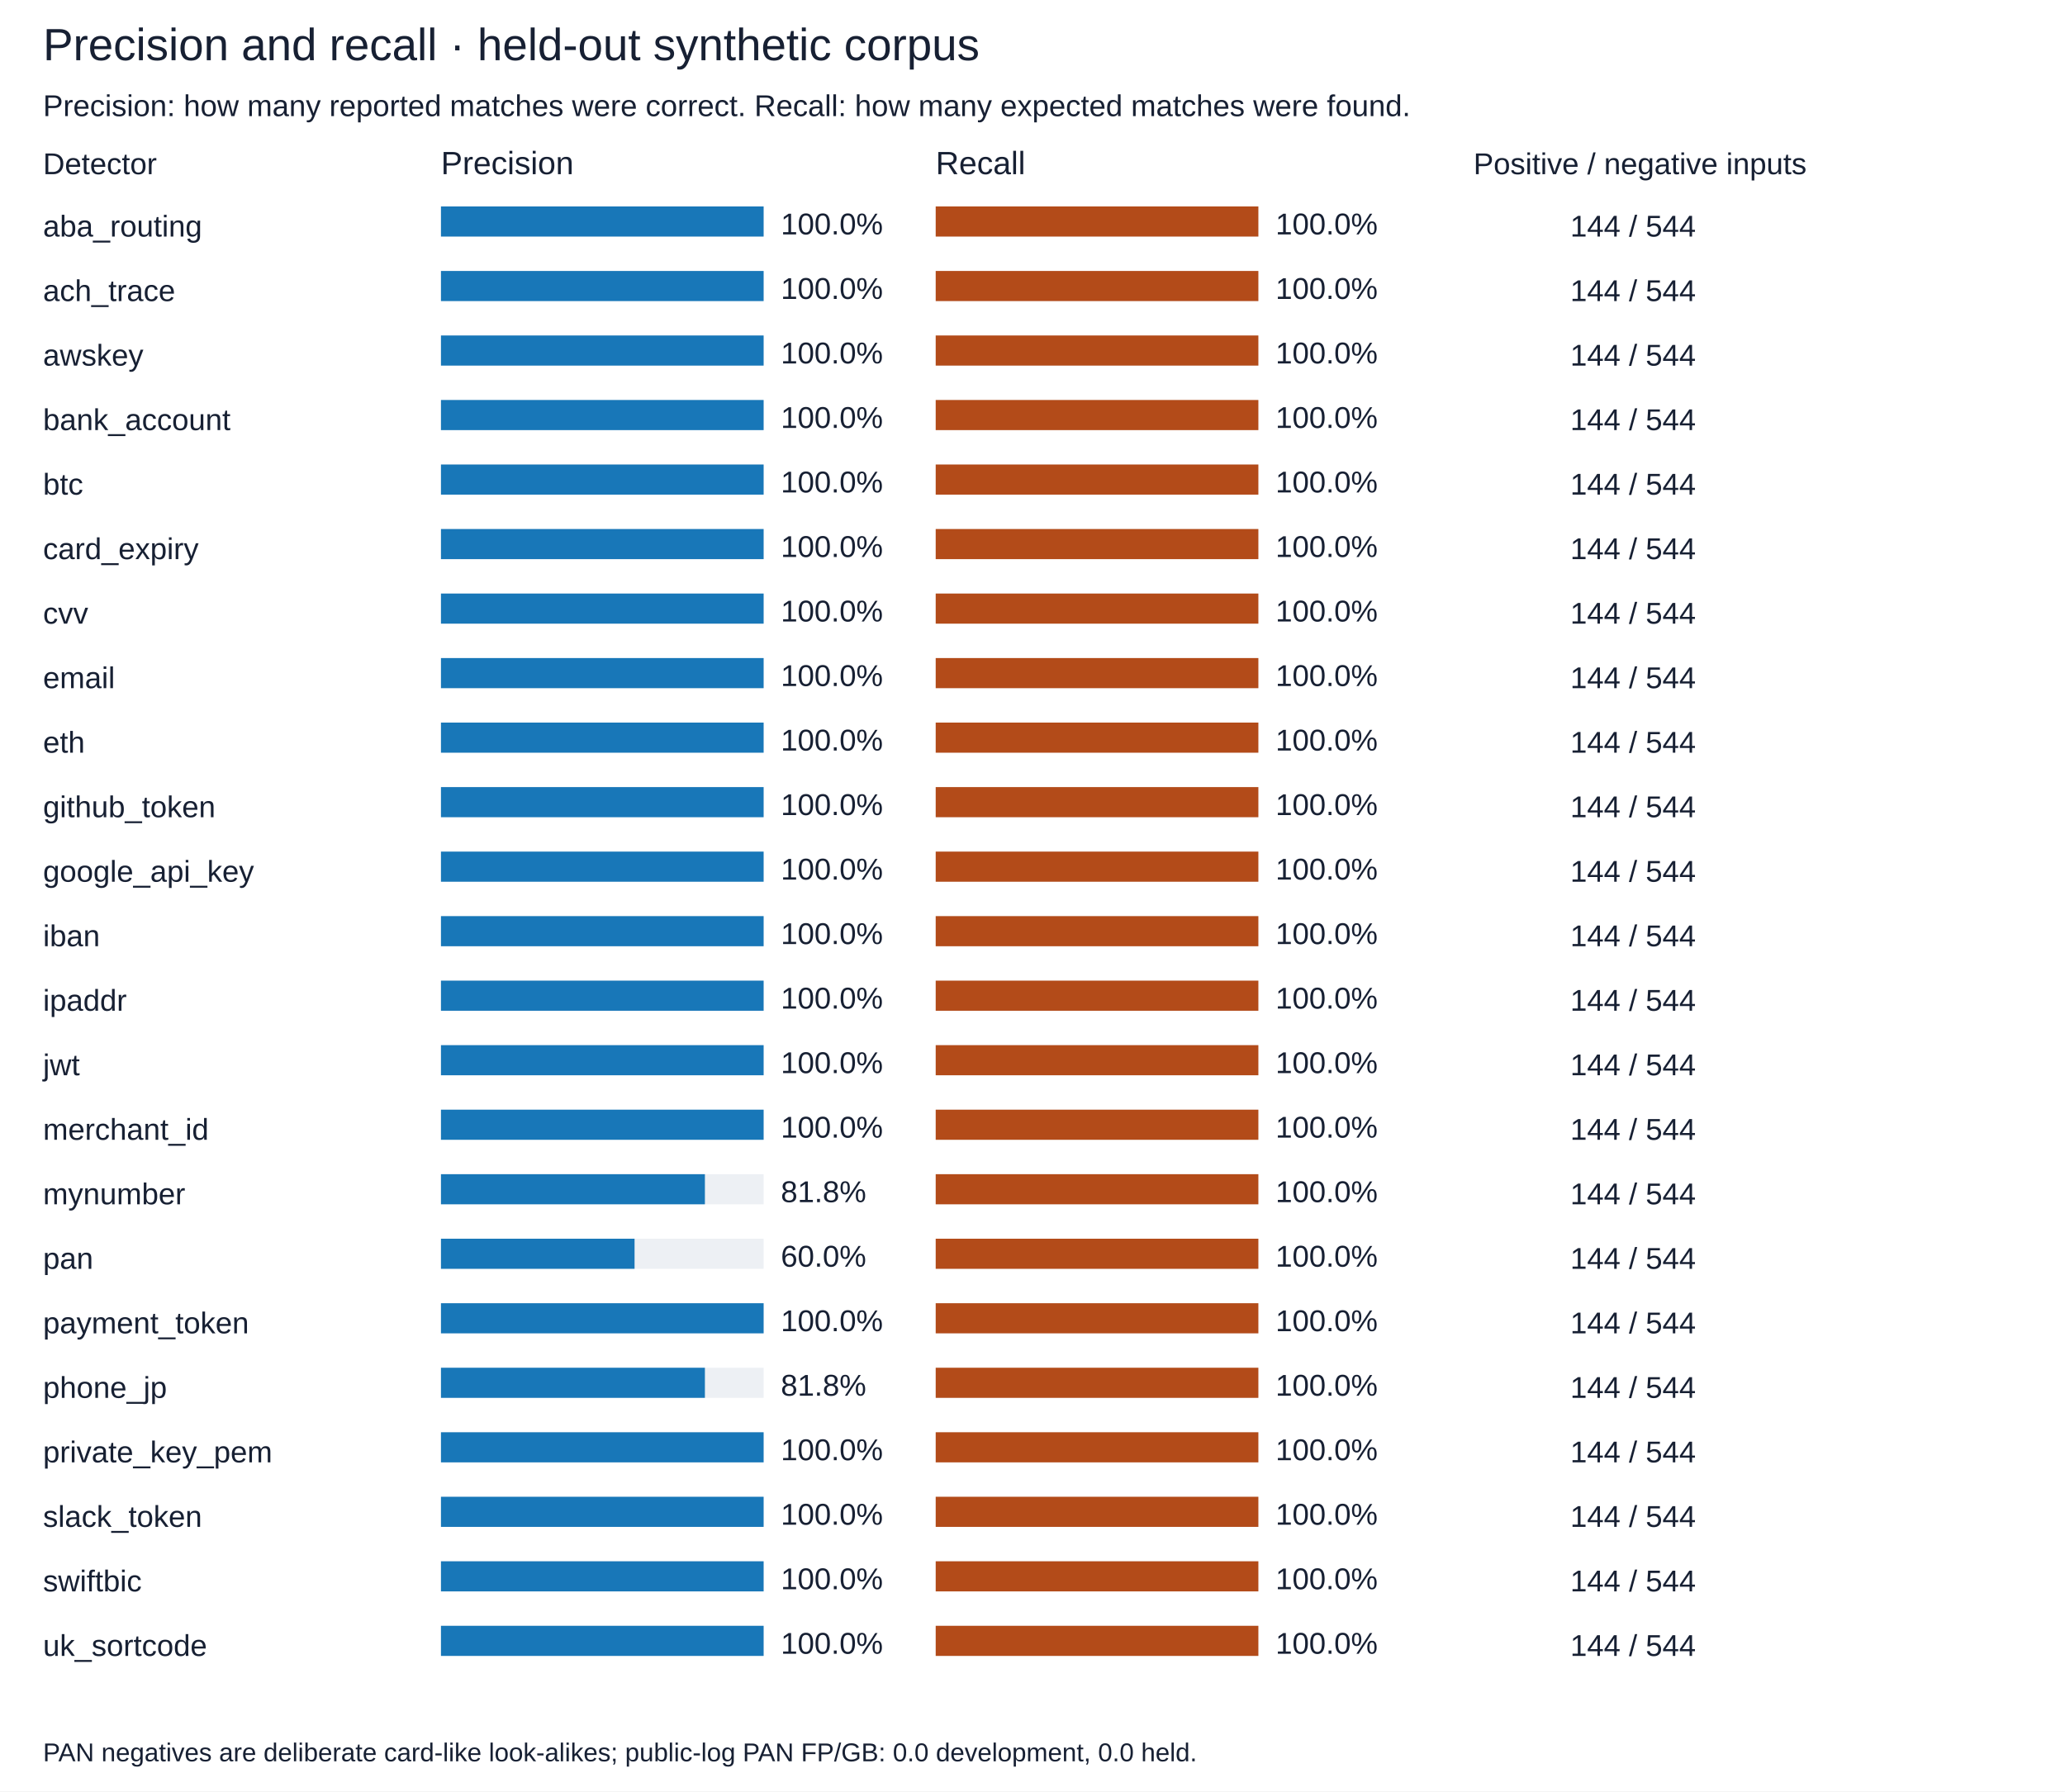
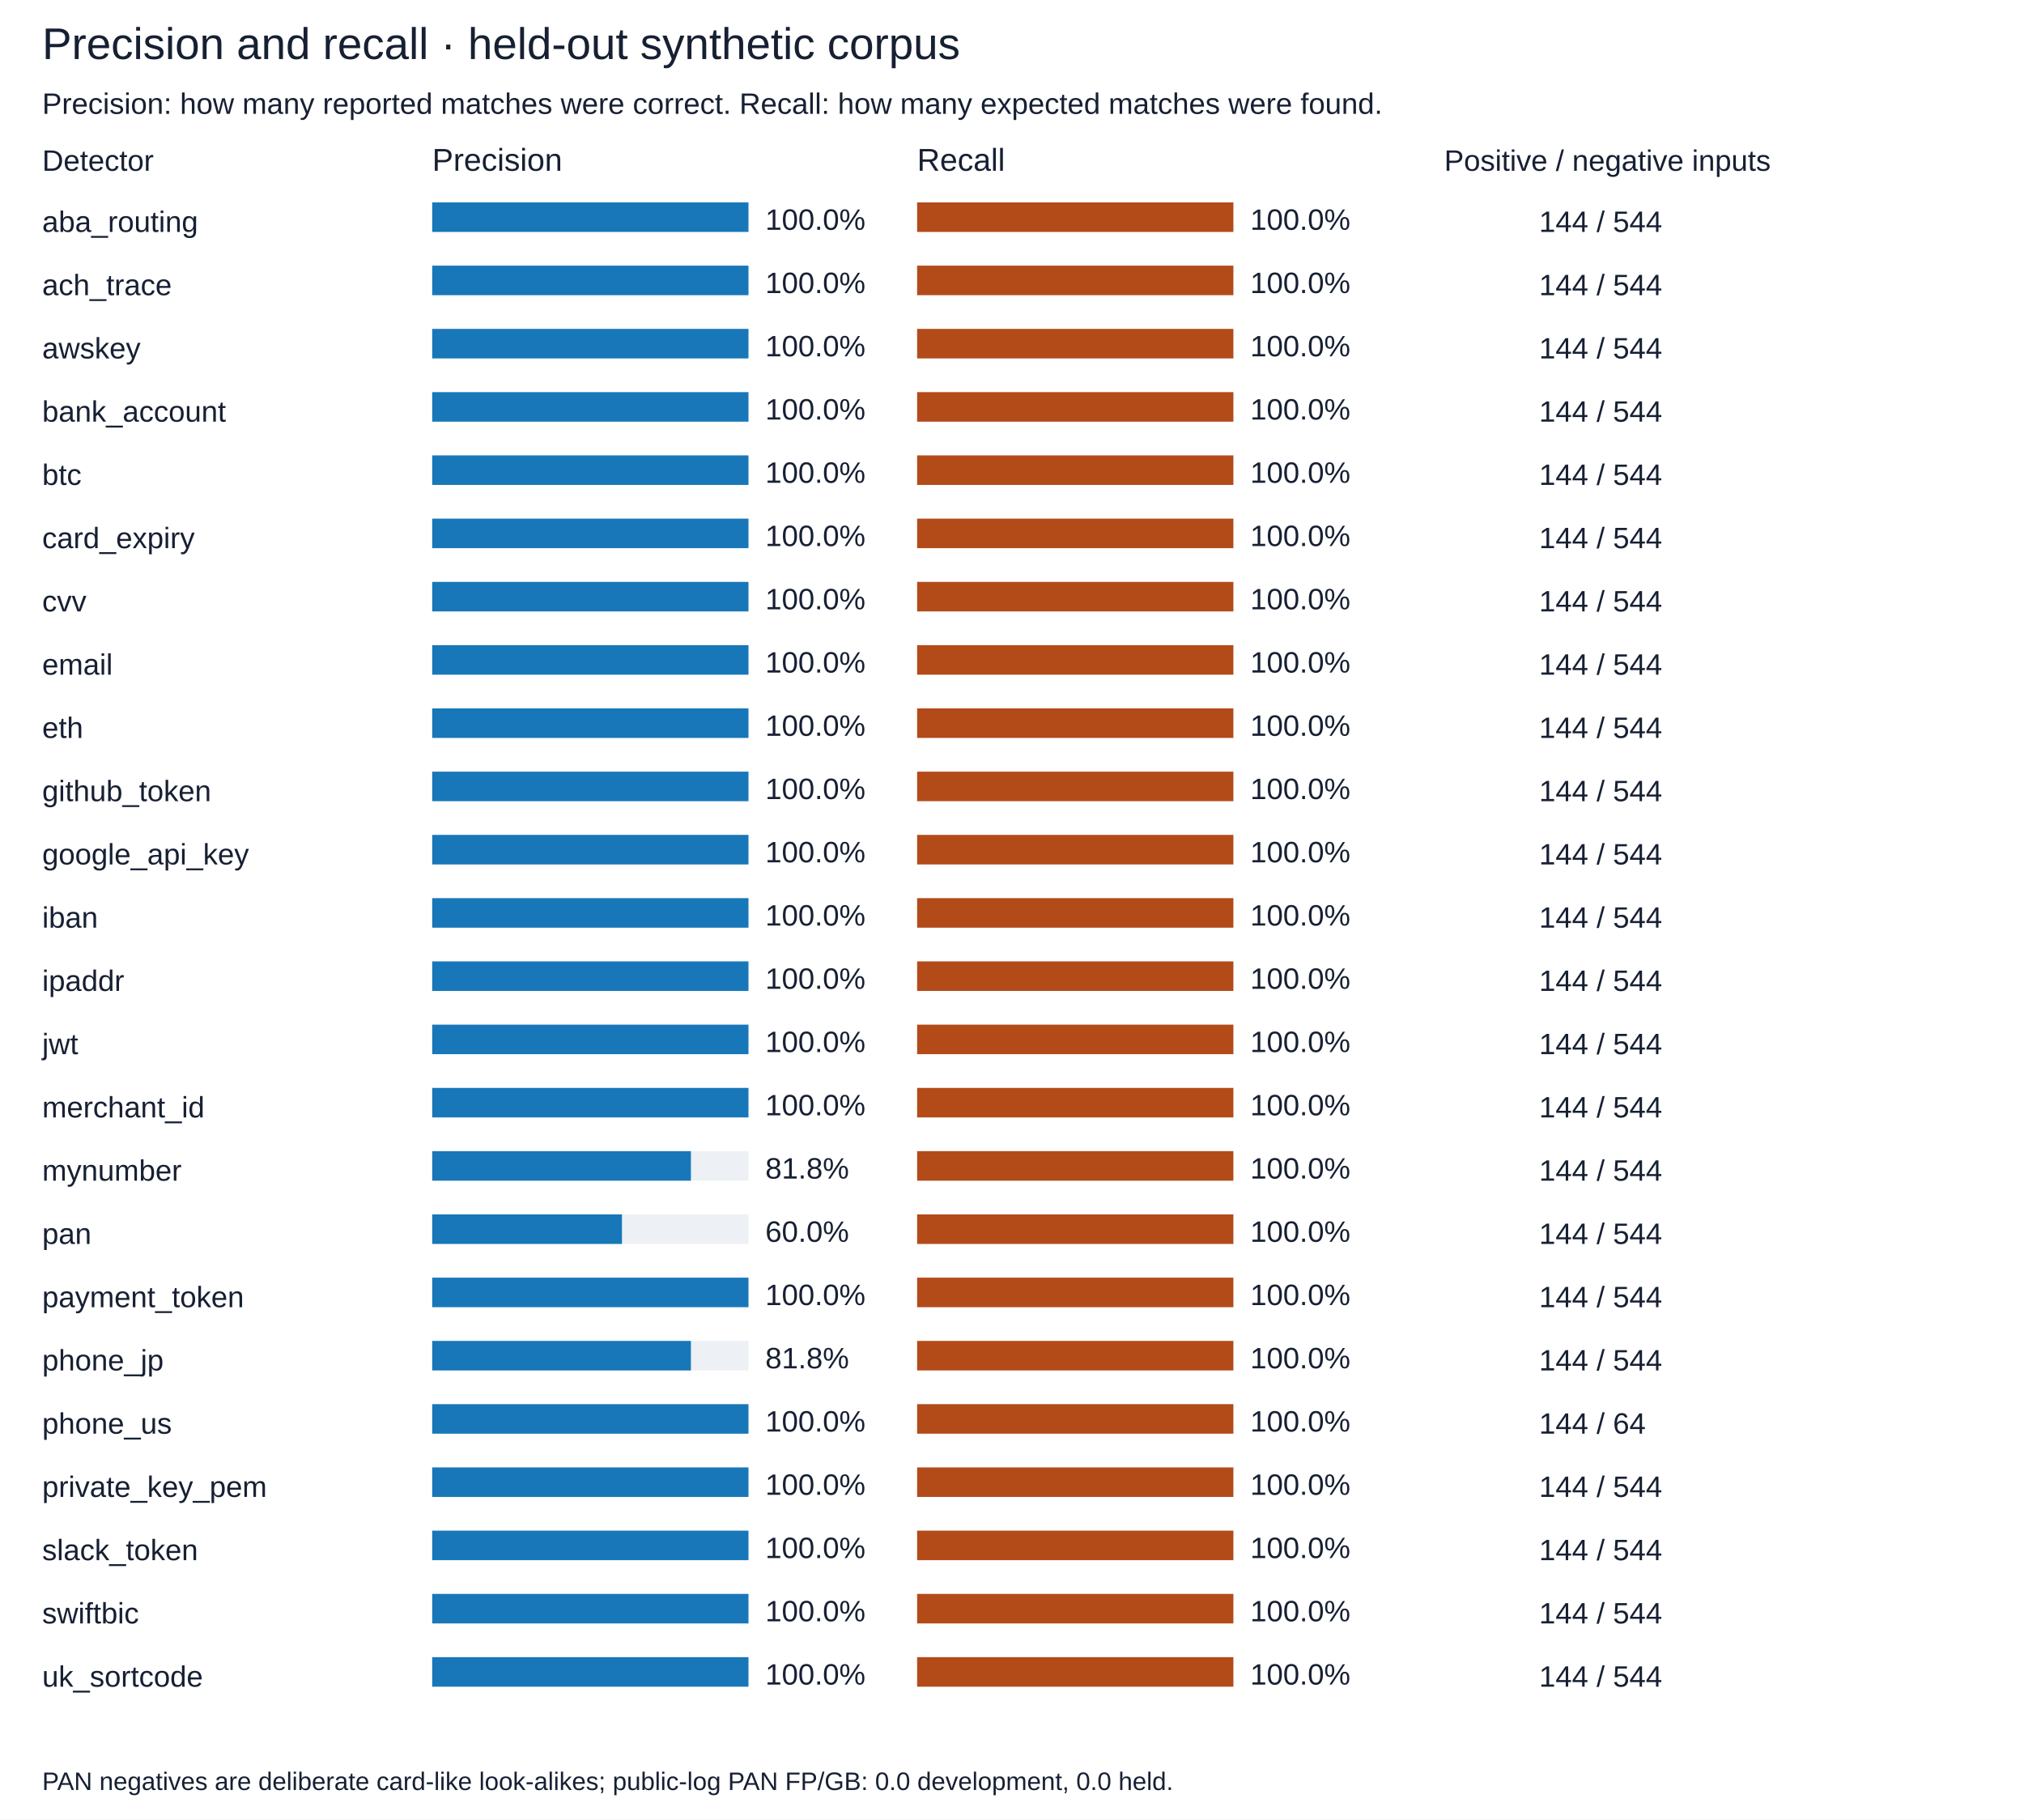
- <svg xmlns="http://www.w3.org/2000/svg" width="960" height="833" viewBox="0 0 960 833" role="img">
+ <svg xmlns="http://www.w3.org/2000/svg" width="960" height="863" viewBox="0 0 960 863" role="img">
  <rect width="100%" height="100%" fill="white" />
  <g font-family="Arial, sans-serif" font-size="14" fill="#172033">
    <text x="20" y="28" font-size="21">Precision and recall · held-out synthetic corpus</text>
    <text x="20" y="54" font-size="14">Precision: how many reported matches were correct. Recall: how many expected matches were found.</text>
    <text x="20" y="81" font-size="14">Detector</text>
    <text x="205" y="81" font-size="15">Precision</text>
    <text x="435" y="81" font-size="15">Recall</text>
    <text x="685" y="81" font-size="14">Positive / negative inputs</text>
    <text x="20" y="110" font-size="14">aba_routing</text>
    <rect x="205" y="96" width="150" height="14" fill="#edf0f4" />
    <rect x="205" y="96" width="150.00" height="14" fill="#1877b8" />
    <text x="363" y="109" font-size="14">100.0%</text>
    <rect x="435" y="96" width="150" height="14" fill="#edf0f4" />
    <rect x="435" y="96" width="150.00" height="14" fill="#b34b19" />
    <text x="593" y="109" font-size="14">100.0%</text>
    <text x="730" y="110" font-size="14">144 / 544</text>
    <text x="20" y="140" font-size="14">ach_trace</text>
    <rect x="205" y="126" width="150" height="14" fill="#edf0f4" />
    <rect x="205" y="126" width="150.00" height="14" fill="#1877b8" />
    <text x="363" y="139" font-size="14">100.0%</text>
    <rect x="435" y="126" width="150" height="14" fill="#edf0f4" />
    <rect x="435" y="126" width="150.00" height="14" fill="#b34b19" />
    <text x="593" y="139" font-size="14">100.0%</text>
    <text x="730" y="140" font-size="14">144 / 544</text>
    <text x="20" y="170" font-size="14">awskey</text>
    <rect x="205" y="156" width="150" height="14" fill="#edf0f4" />
    <rect x="205" y="156" width="150.00" height="14" fill="#1877b8" />
    <text x="363" y="169" font-size="14">100.0%</text>
    <rect x="435" y="156" width="150" height="14" fill="#edf0f4" />
    <rect x="435" y="156" width="150.00" height="14" fill="#b34b19" />
    <text x="593" y="169" font-size="14">100.0%</text>
    <text x="730" y="170" font-size="14">144 / 544</text>
    <text x="20" y="200" font-size="14">bank_account</text>
    <rect x="205" y="186" width="150" height="14" fill="#edf0f4" />
    <rect x="205" y="186" width="150.00" height="14" fill="#1877b8" />
    <text x="363" y="199" font-size="14">100.0%</text>
    <rect x="435" y="186" width="150" height="14" fill="#edf0f4" />
    <rect x="435" y="186" width="150.00" height="14" fill="#b34b19" />
    <text x="593" y="199" font-size="14">100.0%</text>
    <text x="730" y="200" font-size="14">144 / 544</text>
    <text x="20" y="230" font-size="14">btc</text>
    <rect x="205" y="216" width="150" height="14" fill="#edf0f4" />
    <rect x="205" y="216" width="150.00" height="14" fill="#1877b8" />
    <text x="363" y="229" font-size="14">100.0%</text>
    <rect x="435" y="216" width="150" height="14" fill="#edf0f4" />
    <rect x="435" y="216" width="150.00" height="14" fill="#b34b19" />
    <text x="593" y="229" font-size="14">100.0%</text>
    <text x="730" y="230" font-size="14">144 / 544</text>
    <text x="20" y="260" font-size="14">card_expiry</text>
    <rect x="205" y="246" width="150" height="14" fill="#edf0f4" />
    <rect x="205" y="246" width="150.00" height="14" fill="#1877b8" />
    <text x="363" y="259" font-size="14">100.0%</text>
    <rect x="435" y="246" width="150" height="14" fill="#edf0f4" />
    <rect x="435" y="246" width="150.00" height="14" fill="#b34b19" />
    <text x="593" y="259" font-size="14">100.0%</text>
    <text x="730" y="260" font-size="14">144 / 544</text>
    <text x="20" y="290" font-size="14">cvv</text>
    <rect x="205" y="276" width="150" height="14" fill="#edf0f4" />
    <rect x="205" y="276" width="150.00" height="14" fill="#1877b8" />
    <text x="363" y="289" font-size="14">100.0%</text>
    <rect x="435" y="276" width="150" height="14" fill="#edf0f4" />
    <rect x="435" y="276" width="150.00" height="14" fill="#b34b19" />
    <text x="593" y="289" font-size="14">100.0%</text>
    <text x="730" y="290" font-size="14">144 / 544</text>
    <text x="20" y="320" font-size="14">email</text>
    <rect x="205" y="306" width="150" height="14" fill="#edf0f4" />
    <rect x="205" y="306" width="150.00" height="14" fill="#1877b8" />
    <text x="363" y="319" font-size="14">100.0%</text>
    <rect x="435" y="306" width="150" height="14" fill="#edf0f4" />
    <rect x="435" y="306" width="150.00" height="14" fill="#b34b19" />
    <text x="593" y="319" font-size="14">100.0%</text>
    <text x="730" y="320" font-size="14">144 / 544</text>
    <text x="20" y="350" font-size="14">eth</text>
    <rect x="205" y="336" width="150" height="14" fill="#edf0f4" />
    <rect x="205" y="336" width="150.00" height="14" fill="#1877b8" />
    <text x="363" y="349" font-size="14">100.0%</text>
    <rect x="435" y="336" width="150" height="14" fill="#edf0f4" />
    <rect x="435" y="336" width="150.00" height="14" fill="#b34b19" />
    <text x="593" y="349" font-size="14">100.0%</text>
    <text x="730" y="350" font-size="14">144 / 544</text>
    <text x="20" y="380" font-size="14">github_token</text>
    <rect x="205" y="366" width="150" height="14" fill="#edf0f4" />
    <rect x="205" y="366" width="150.00" height="14" fill="#1877b8" />
    <text x="363" y="379" font-size="14">100.0%</text>
    <rect x="435" y="366" width="150" height="14" fill="#edf0f4" />
    <rect x="435" y="366" width="150.00" height="14" fill="#b34b19" />
    <text x="593" y="379" font-size="14">100.0%</text>
    <text x="730" y="380" font-size="14">144 / 544</text>
    <text x="20" y="410" font-size="14">google_api_key</text>
    <rect x="205" y="396" width="150" height="14" fill="#edf0f4" />
    <rect x="205" y="396" width="150.00" height="14" fill="#1877b8" />
    <text x="363" y="409" font-size="14">100.0%</text>
    <rect x="435" y="396" width="150" height="14" fill="#edf0f4" />
    <rect x="435" y="396" width="150.00" height="14" fill="#b34b19" />
    <text x="593" y="409" font-size="14">100.0%</text>
    <text x="730" y="410" font-size="14">144 / 544</text>
    <text x="20" y="440" font-size="14">iban</text>
    <rect x="205" y="426" width="150" height="14" fill="#edf0f4" />
    <rect x="205" y="426" width="150.00" height="14" fill="#1877b8" />
    <text x="363" y="439" font-size="14">100.0%</text>
    <rect x="435" y="426" width="150" height="14" fill="#edf0f4" />
    <rect x="435" y="426" width="150.00" height="14" fill="#b34b19" />
    <text x="593" y="439" font-size="14">100.0%</text>
    <text x="730" y="440" font-size="14">144 / 544</text>
    <text x="20" y="470" font-size="14">ipaddr</text>
    <rect x="205" y="456" width="150" height="14" fill="#edf0f4" />
    <rect x="205" y="456" width="150.00" height="14" fill="#1877b8" />
    <text x="363" y="469" font-size="14">100.0%</text>
    <rect x="435" y="456" width="150" height="14" fill="#edf0f4" />
    <rect x="435" y="456" width="150.00" height="14" fill="#b34b19" />
    <text x="593" y="469" font-size="14">100.0%</text>
    <text x="730" y="470" font-size="14">144 / 544</text>
    <text x="20" y="500" font-size="14">jwt</text>
    <rect x="205" y="486" width="150" height="14" fill="#edf0f4" />
    <rect x="205" y="486" width="150.00" height="14" fill="#1877b8" />
    <text x="363" y="499" font-size="14">100.0%</text>
    <rect x="435" y="486" width="150" height="14" fill="#edf0f4" />
    <rect x="435" y="486" width="150.00" height="14" fill="#b34b19" />
    <text x="593" y="499" font-size="14">100.0%</text>
    <text x="730" y="500" font-size="14">144 / 544</text>
    <text x="20" y="530" font-size="14">merchant_id</text>
    <rect x="205" y="516" width="150" height="14" fill="#edf0f4" />
    <rect x="205" y="516" width="150.00" height="14" fill="#1877b8" />
    <text x="363" y="529" font-size="14">100.0%</text>
    <rect x="435" y="516" width="150" height="14" fill="#edf0f4" />
    <rect x="435" y="516" width="150.00" height="14" fill="#b34b19" />
    <text x="593" y="529" font-size="14">100.0%</text>
    <text x="730" y="530" font-size="14">144 / 544</text>
    <text x="20" y="560" font-size="14">mynumber</text>
    <rect x="205" y="546" width="150" height="14" fill="#edf0f4" />
    <rect x="205" y="546" width="122.70" height="14" fill="#1877b8" />
    <text x="363" y="559" font-size="14">81.8%</text>
    <rect x="435" y="546" width="150" height="14" fill="#edf0f4" />
    <rect x="435" y="546" width="150.00" height="14" fill="#b34b19" />
    <text x="593" y="559" font-size="14">100.0%</text>
    <text x="730" y="560" font-size="14">144 / 544</text>
    <text x="20" y="590" font-size="14">pan</text>
    <rect x="205" y="576" width="150" height="14" fill="#edf0f4" />
    <rect x="205" y="576" width="90.00" height="14" fill="#1877b8" />
    <text x="363" y="589" font-size="14">60.0%</text>
    <rect x="435" y="576" width="150" height="14" fill="#edf0f4" />
    <rect x="435" y="576" width="150.00" height="14" fill="#b34b19" />
    <text x="593" y="589" font-size="14">100.0%</text>
    <text x="730" y="590" font-size="14">144 / 544</text>
    <text x="20" y="620" font-size="14">payment_token</text>
    <rect x="205" y="606" width="150" height="14" fill="#edf0f4" />
    <rect x="205" y="606" width="150.00" height="14" fill="#1877b8" />
    <text x="363" y="619" font-size="14">100.0%</text>
    <rect x="435" y="606" width="150" height="14" fill="#edf0f4" />
    <rect x="435" y="606" width="150.00" height="14" fill="#b34b19" />
    <text x="593" y="619" font-size="14">100.0%</text>
    <text x="730" y="620" font-size="14">144 / 544</text>
    <text x="20" y="650" font-size="14">phone_jp</text>
    <rect x="205" y="636" width="150" height="14" fill="#edf0f4" />
    <rect x="205" y="636" width="122.70" height="14" fill="#1877b8" />
    <text x="363" y="649" font-size="14">81.8%</text>
    <rect x="435" y="636" width="150" height="14" fill="#edf0f4" />
    <rect x="435" y="636" width="150.00" height="14" fill="#b34b19" />
    <text x="593" y="649" font-size="14">100.0%</text>
    <text x="730" y="650" font-size="14">144 / 544</text>
-     <text x="20" y="680" font-size="14">private_key_pem</text>
+     <text x="20" y="680" font-size="14">phone_us</text>
    <rect x="205" y="666" width="150" height="14" fill="#edf0f4" />
    <rect x="205" y="666" width="150.00" height="14" fill="#1877b8" />
    <text x="363" y="679" font-size="14">100.0%</text>
    <rect x="435" y="666" width="150" height="14" fill="#edf0f4" />
    <rect x="435" y="666" width="150.00" height="14" fill="#b34b19" />
    <text x="593" y="679" font-size="14">100.0%</text>
-     <text x="730" y="680" font-size="14">144 / 544</text>
-     <text x="20" y="710" font-size="14">slack_token</text>
+     <text x="730" y="680" font-size="14">144 / 64</text>
+     <text x="20" y="710" font-size="14">private_key_pem</text>
    <rect x="205" y="696" width="150" height="14" fill="#edf0f4" />
    <rect x="205" y="696" width="150.00" height="14" fill="#1877b8" />
    <text x="363" y="709" font-size="14">100.0%</text>
    <rect x="435" y="696" width="150" height="14" fill="#edf0f4" />
    <rect x="435" y="696" width="150.00" height="14" fill="#b34b19" />
    <text x="593" y="709" font-size="14">100.0%</text>
    <text x="730" y="710" font-size="14">144 / 544</text>
-     <text x="20" y="740" font-size="14">swiftbic</text>
+     <text x="20" y="740" font-size="14">slack_token</text>
    <rect x="205" y="726" width="150" height="14" fill="#edf0f4" />
    <rect x="205" y="726" width="150.00" height="14" fill="#1877b8" />
    <text x="363" y="739" font-size="14">100.0%</text>
    <rect x="435" y="726" width="150" height="14" fill="#edf0f4" />
    <rect x="435" y="726" width="150.00" height="14" fill="#b34b19" />
    <text x="593" y="739" font-size="14">100.0%</text>
    <text x="730" y="740" font-size="14">144 / 544</text>
-     <text x="20" y="770" font-size="14">uk_sortcode</text>
+     <text x="20" y="770" font-size="14">swiftbic</text>
    <rect x="205" y="756" width="150" height="14" fill="#edf0f4" />
    <rect x="205" y="756" width="150.00" height="14" fill="#1877b8" />
    <text x="363" y="769" font-size="14">100.0%</text>
    <rect x="435" y="756" width="150" height="14" fill="#edf0f4" />
    <rect x="435" y="756" width="150.00" height="14" fill="#b34b19" />
    <text x="593" y="769" font-size="14">100.0%</text>
    <text x="730" y="770" font-size="14">144 / 544</text>
-     <text x="20" y="819" font-size="12">PAN negatives are deliberate card-like look-alikes; public-log PAN FP/GB: 0.0 development, 0.0 held.</text>
+     <text x="20" y="800" font-size="14">uk_sortcode</text>
+     <rect x="205" y="786" width="150" height="14" fill="#edf0f4" />
+     <rect x="205" y="786" width="150.00" height="14" fill="#1877b8" />
+     <text x="363" y="799" font-size="14">100.0%</text>
+     <rect x="435" y="786" width="150" height="14" fill="#edf0f4" />
+     <rect x="435" y="786" width="150.00" height="14" fill="#b34b19" />
+     <text x="593" y="799" font-size="14">100.0%</text>
+     <text x="730" y="800" font-size="14">144 / 544</text>
+     <text x="20" y="849" font-size="12">PAN negatives are deliberate card-like look-alikes; public-log PAN FP/GB: 0.0 development, 0.0 held.</text>
  </g>
</svg>
